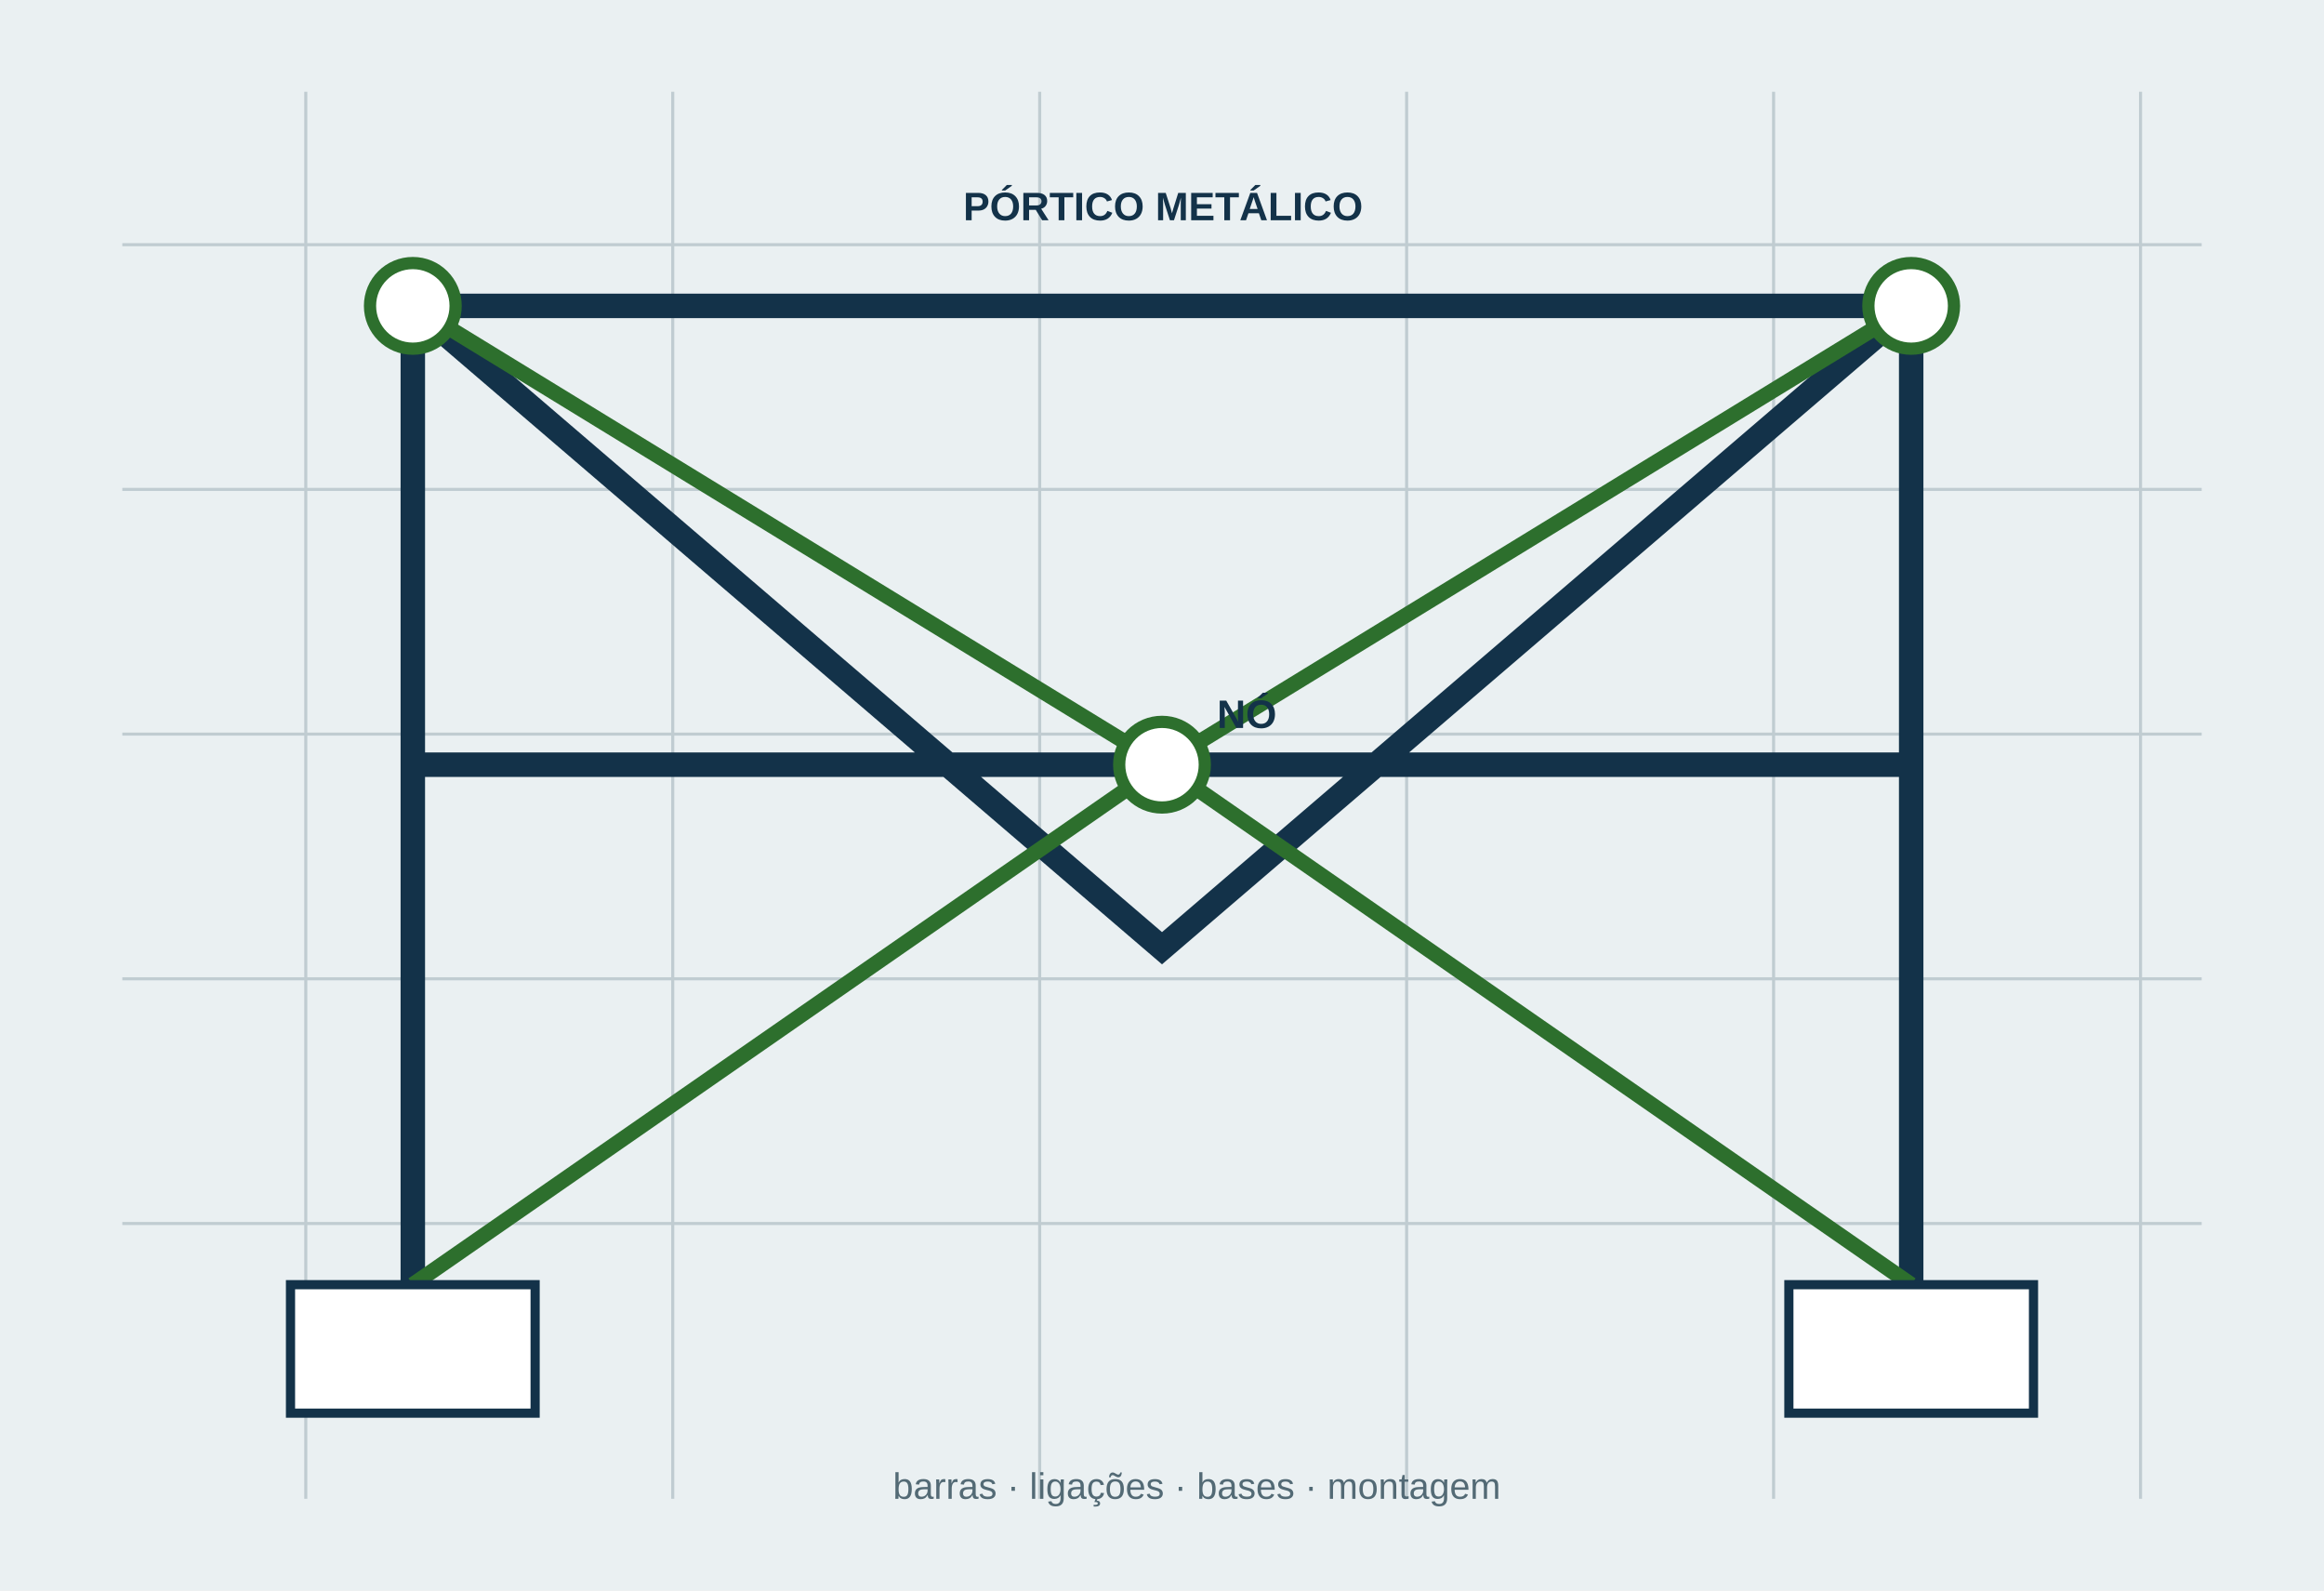
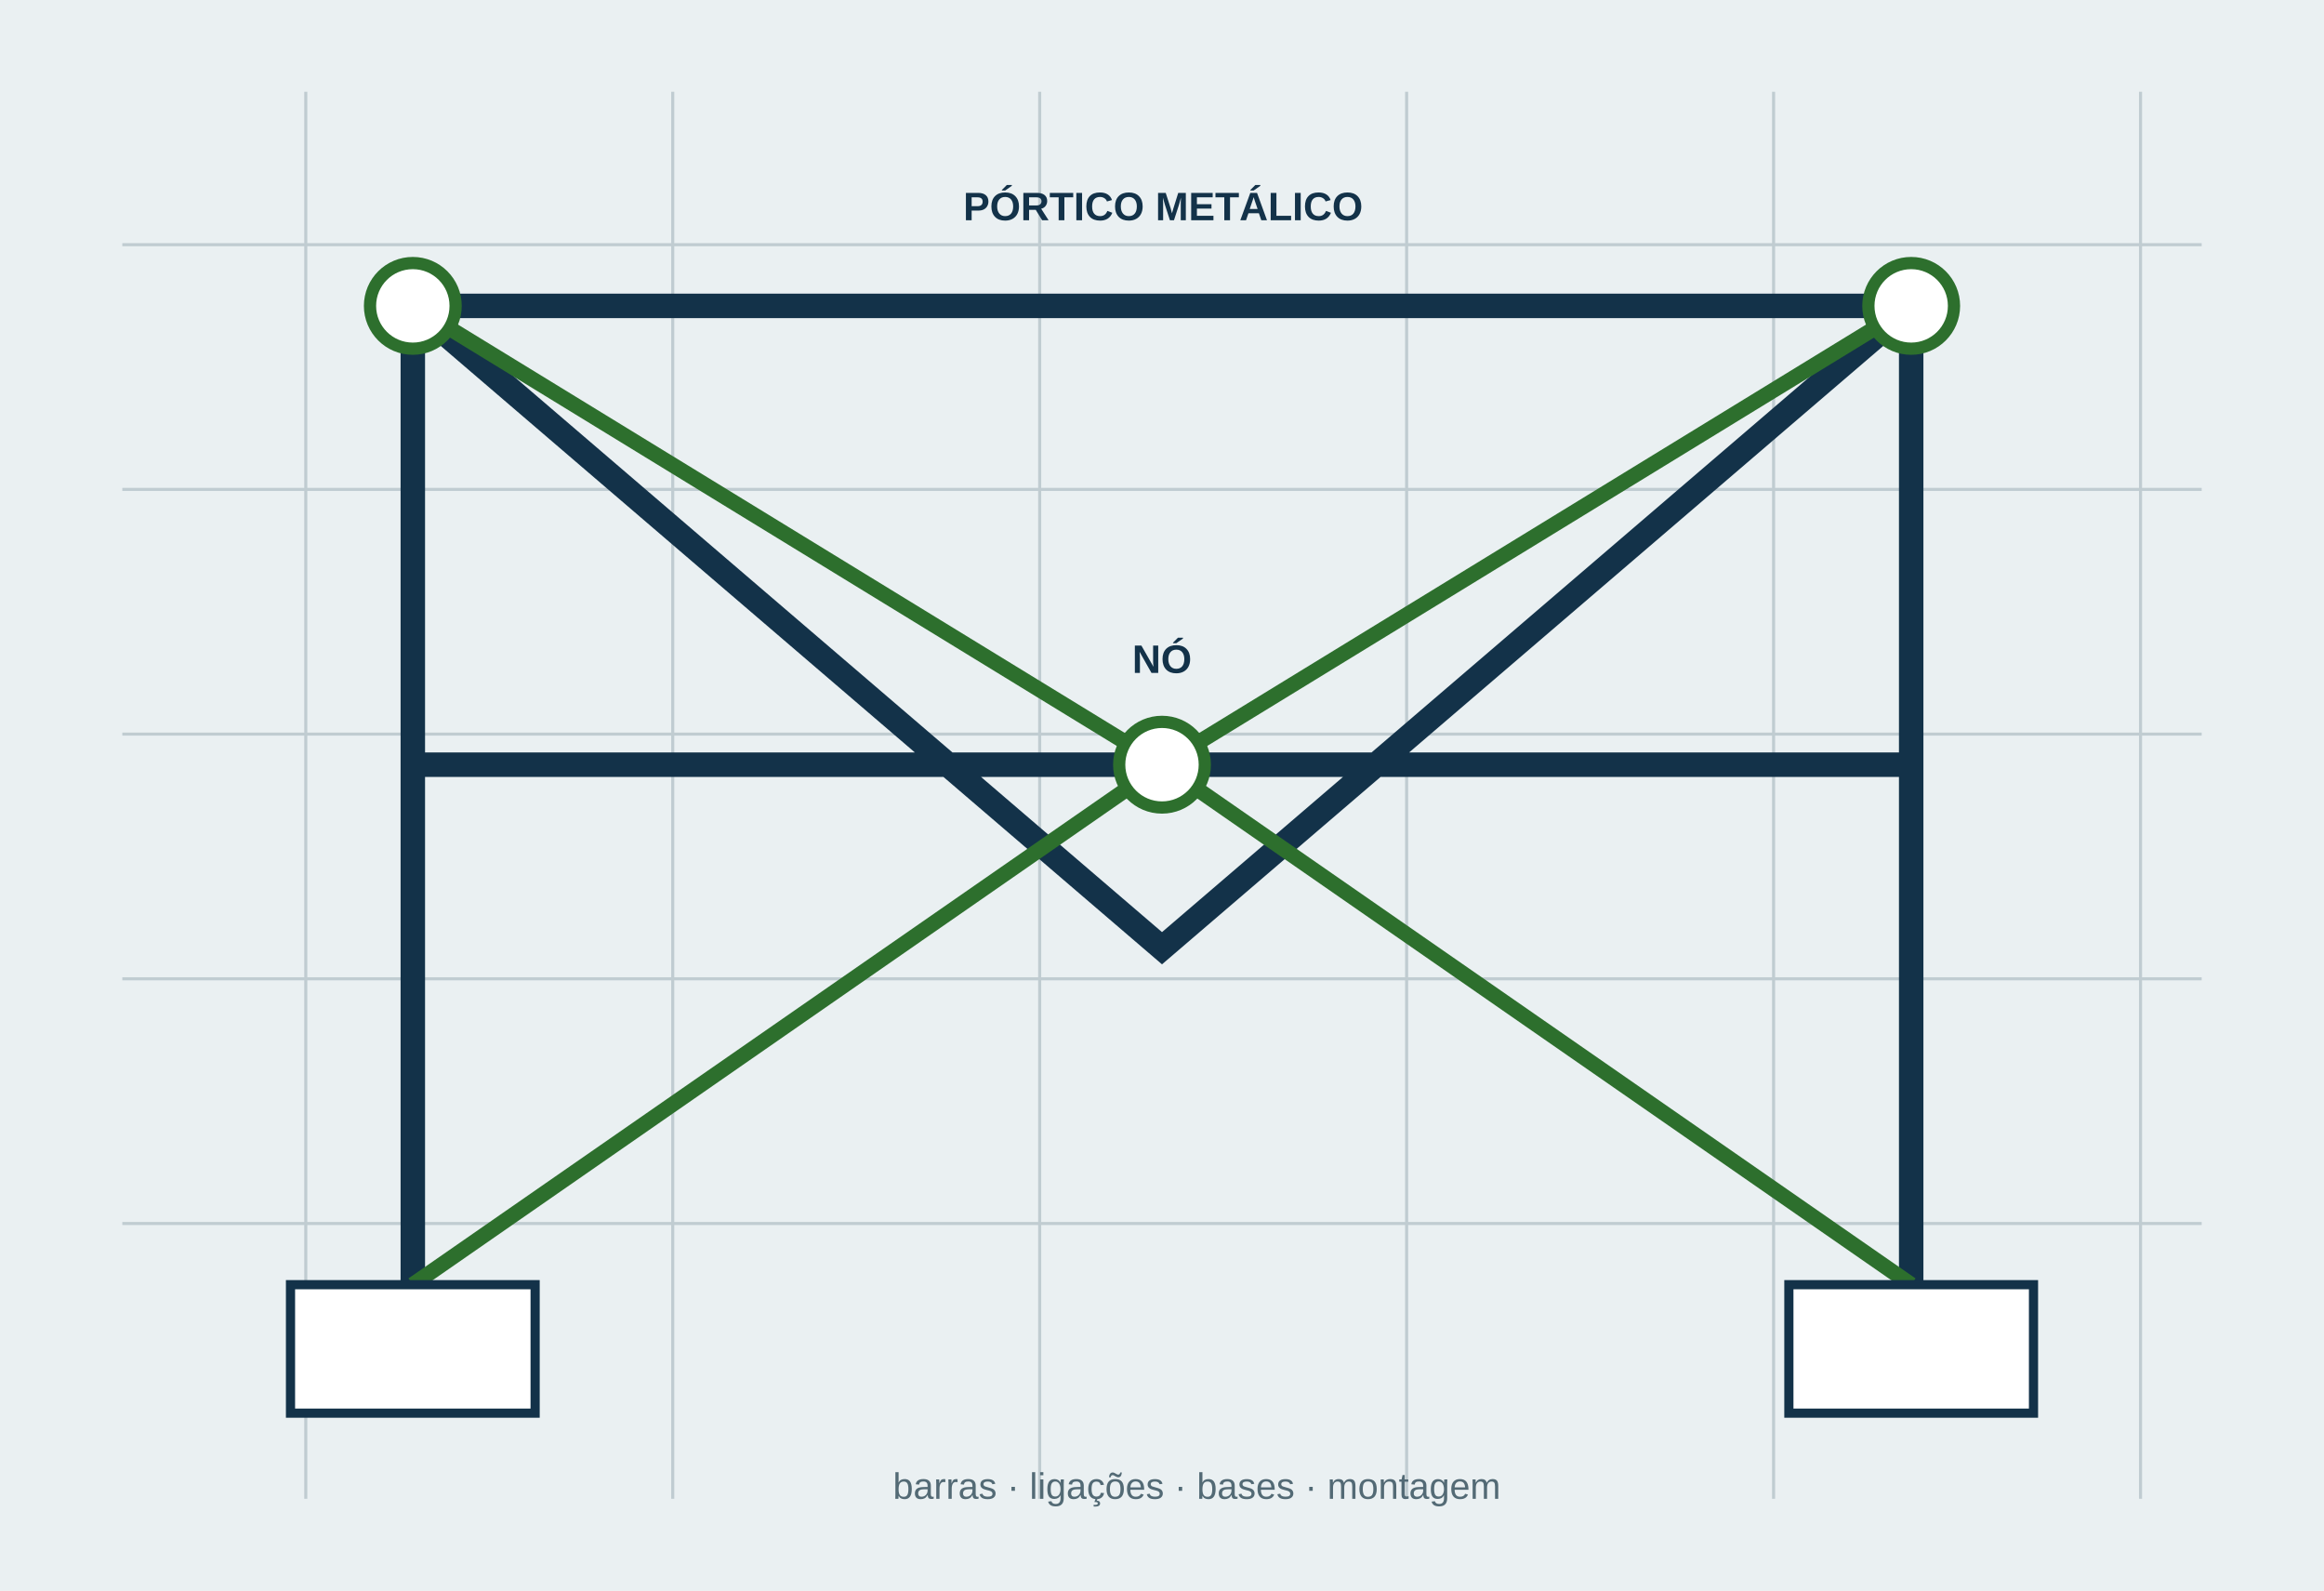
<svg xmlns="http://www.w3.org/2000/svg" viewBox="0 0 760 520">
  <style>.g{stroke:#c0ccd1}.l{fill:none;stroke:#133249;stroke-width:8}.b{fill:none;stroke:#2d6f2d;stroke-width:5}.t{font:700 13px Arial;fill:#133249}.s{font:12px Arial;fill:#536a75}</style>
  <rect width="760" height="520" fill="#eaf0f2" />
  <g class="g">
    <path d="M40 80H720M40 160H720M40 240H720M40 320H720M40 400H720M100 30V490M220 30V490M340 30V490M460 30V490M580 30V490M700 30V490" />
  </g>
-   <path class="l" d="M135 420V100H625V420M135 100l245 210 245-210M135 250h490" />
-   <path class="b" d="M135 100l245 150 245-150M135 420l245-170 245 170" />
+   <path class="l" id="steel-frame" d="M135 420V100H625V420M135 100l245 210 245-210M135 250h490" />
+   <path class="b" id="steel-bracing" d="M135 100l245 150 245-150M135 420l245-170 245 170" />
  <g fill="#fff" stroke="#2d6f2d" stroke-width="4">
    <circle cx="135" cy="100" r="14" />
    <circle cx="380" cy="250" r="14" />
    <circle cx="625" cy="100" r="14" />
  </g>
  <path d="M95 420h80v42H95zm490 0h80v42h-80z" fill="#fff" stroke="#133249" stroke-width="3" />
  <text class="t" x="315" y="72">PÓRTICO METÁLICO</text>
-   <text class="t" x="398" y="238">NÓ</text>
+   <text class="t" x="380" y="220" text-anchor="middle" id="steel-node-label">NÓ</text>
  <text class="s" x="292" y="490">barras · ligações · bases · montagem</text>
</svg>
